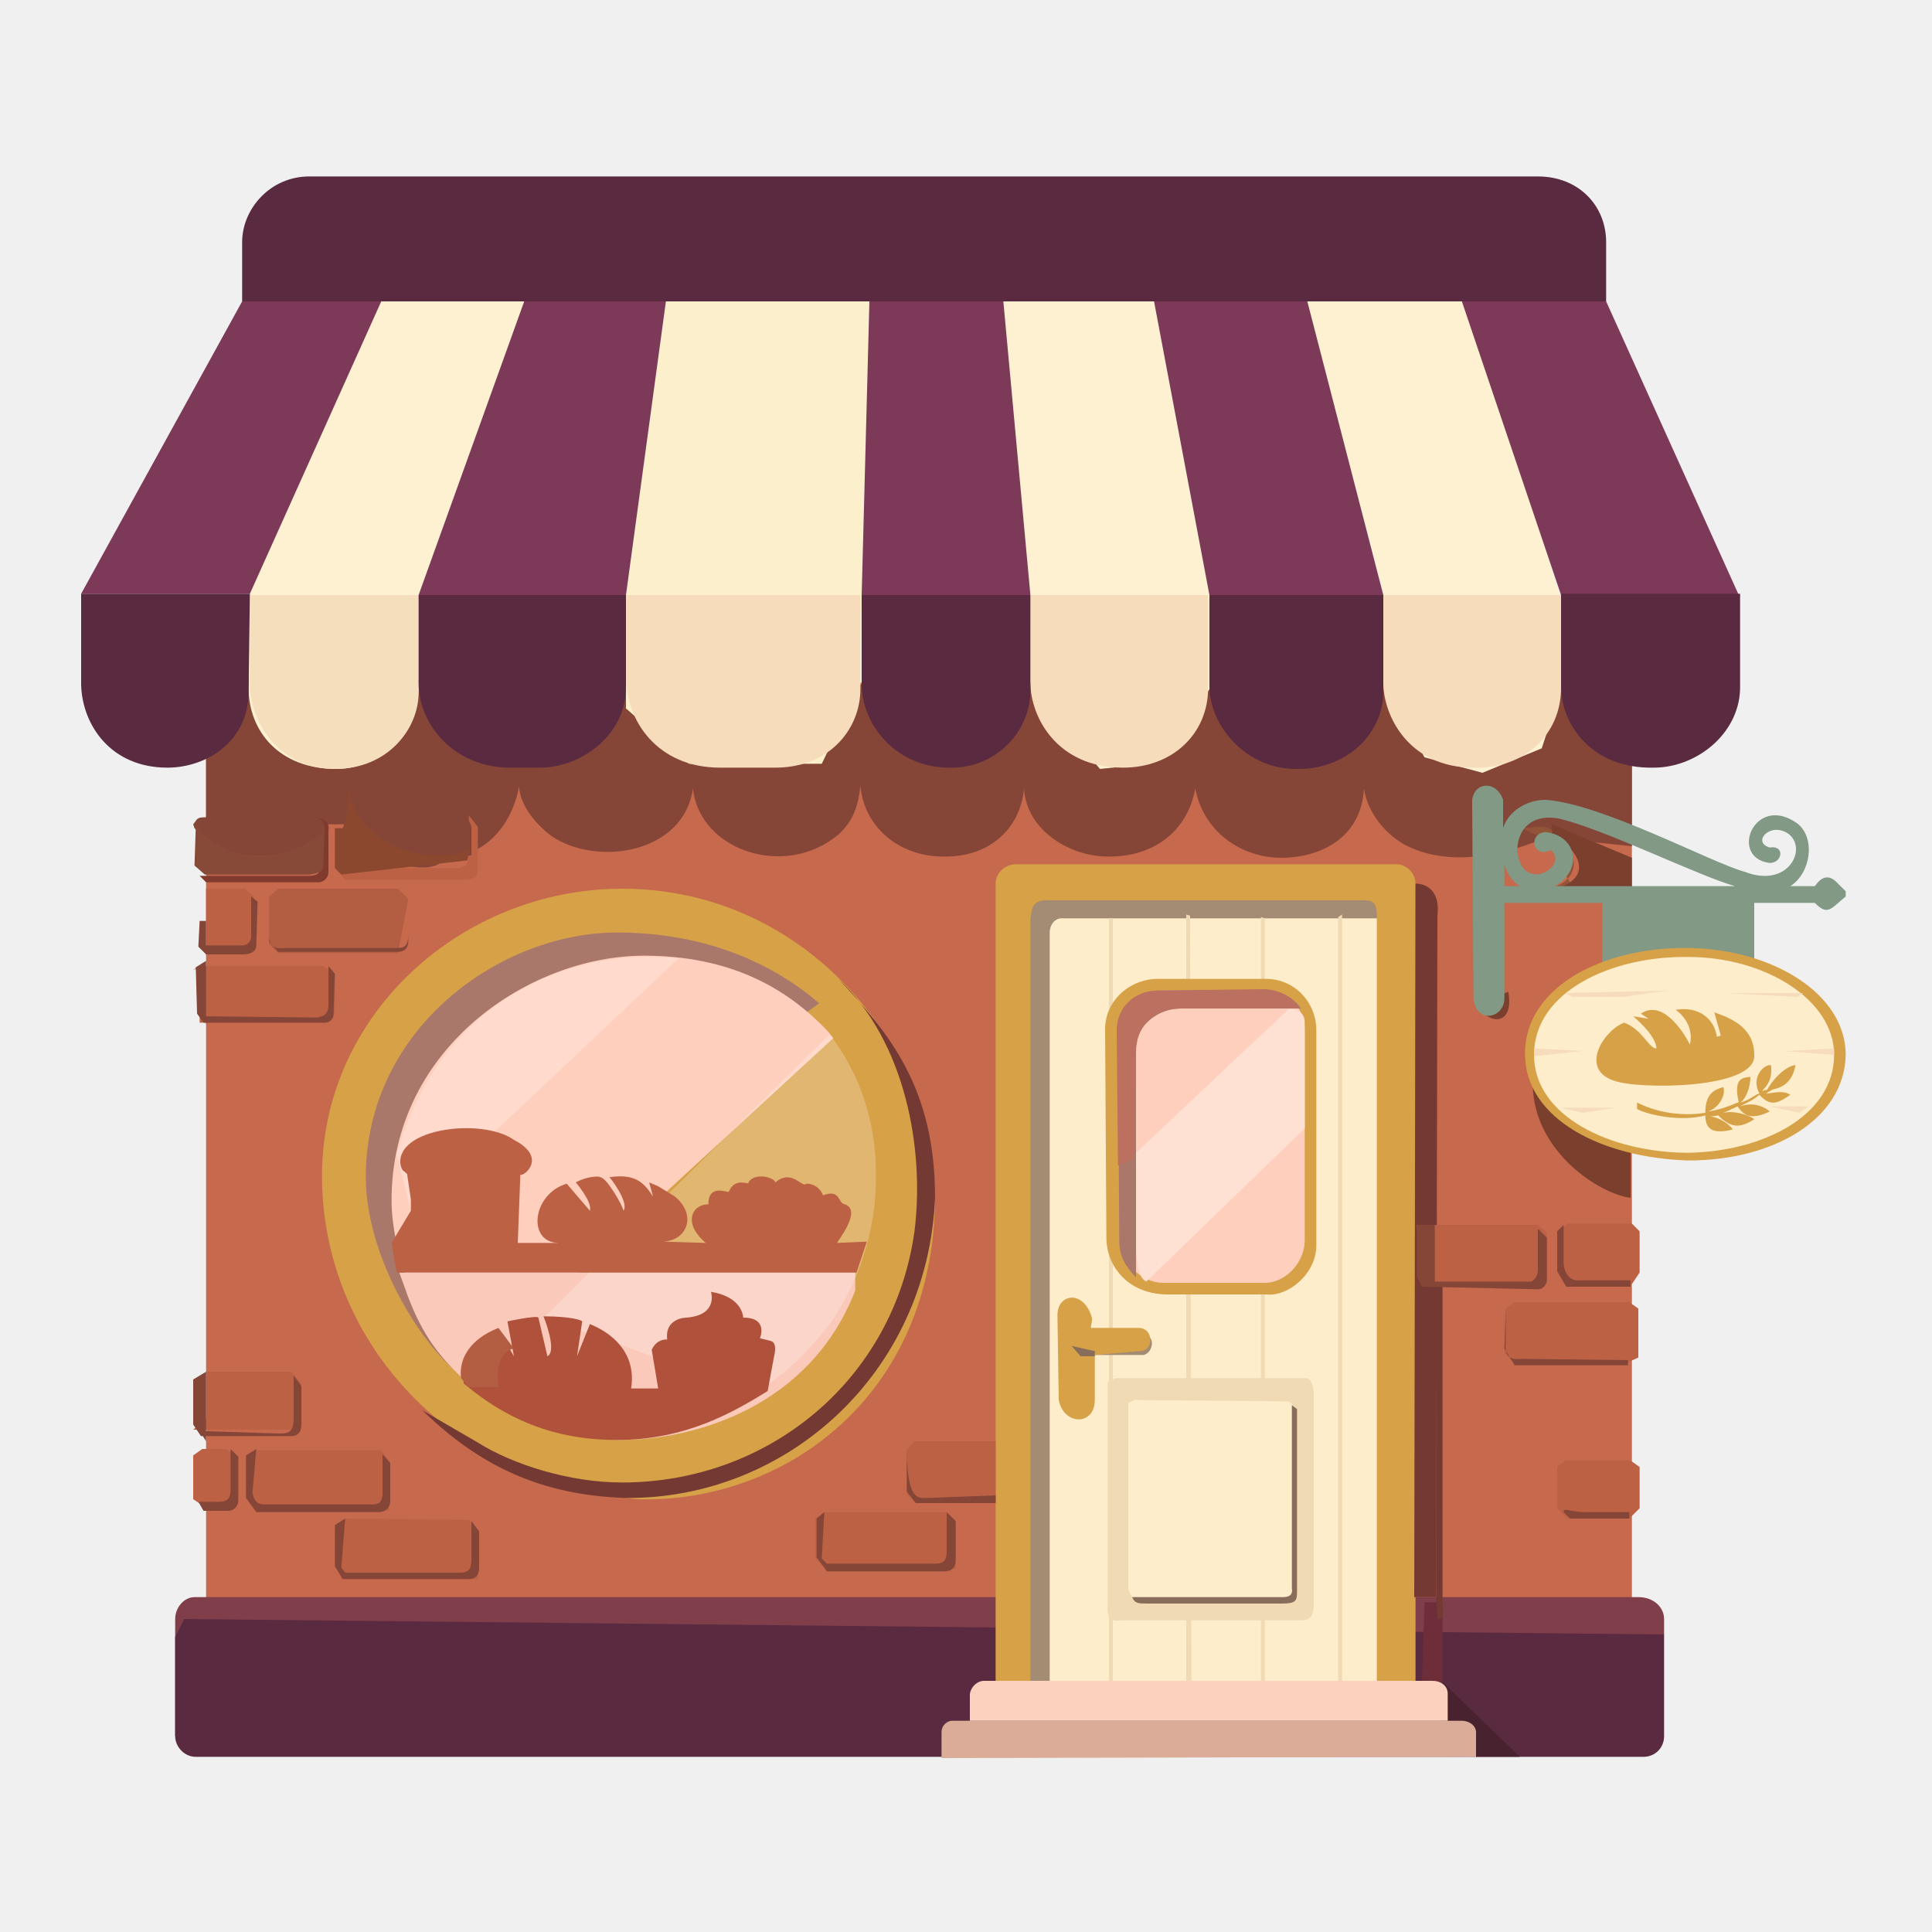
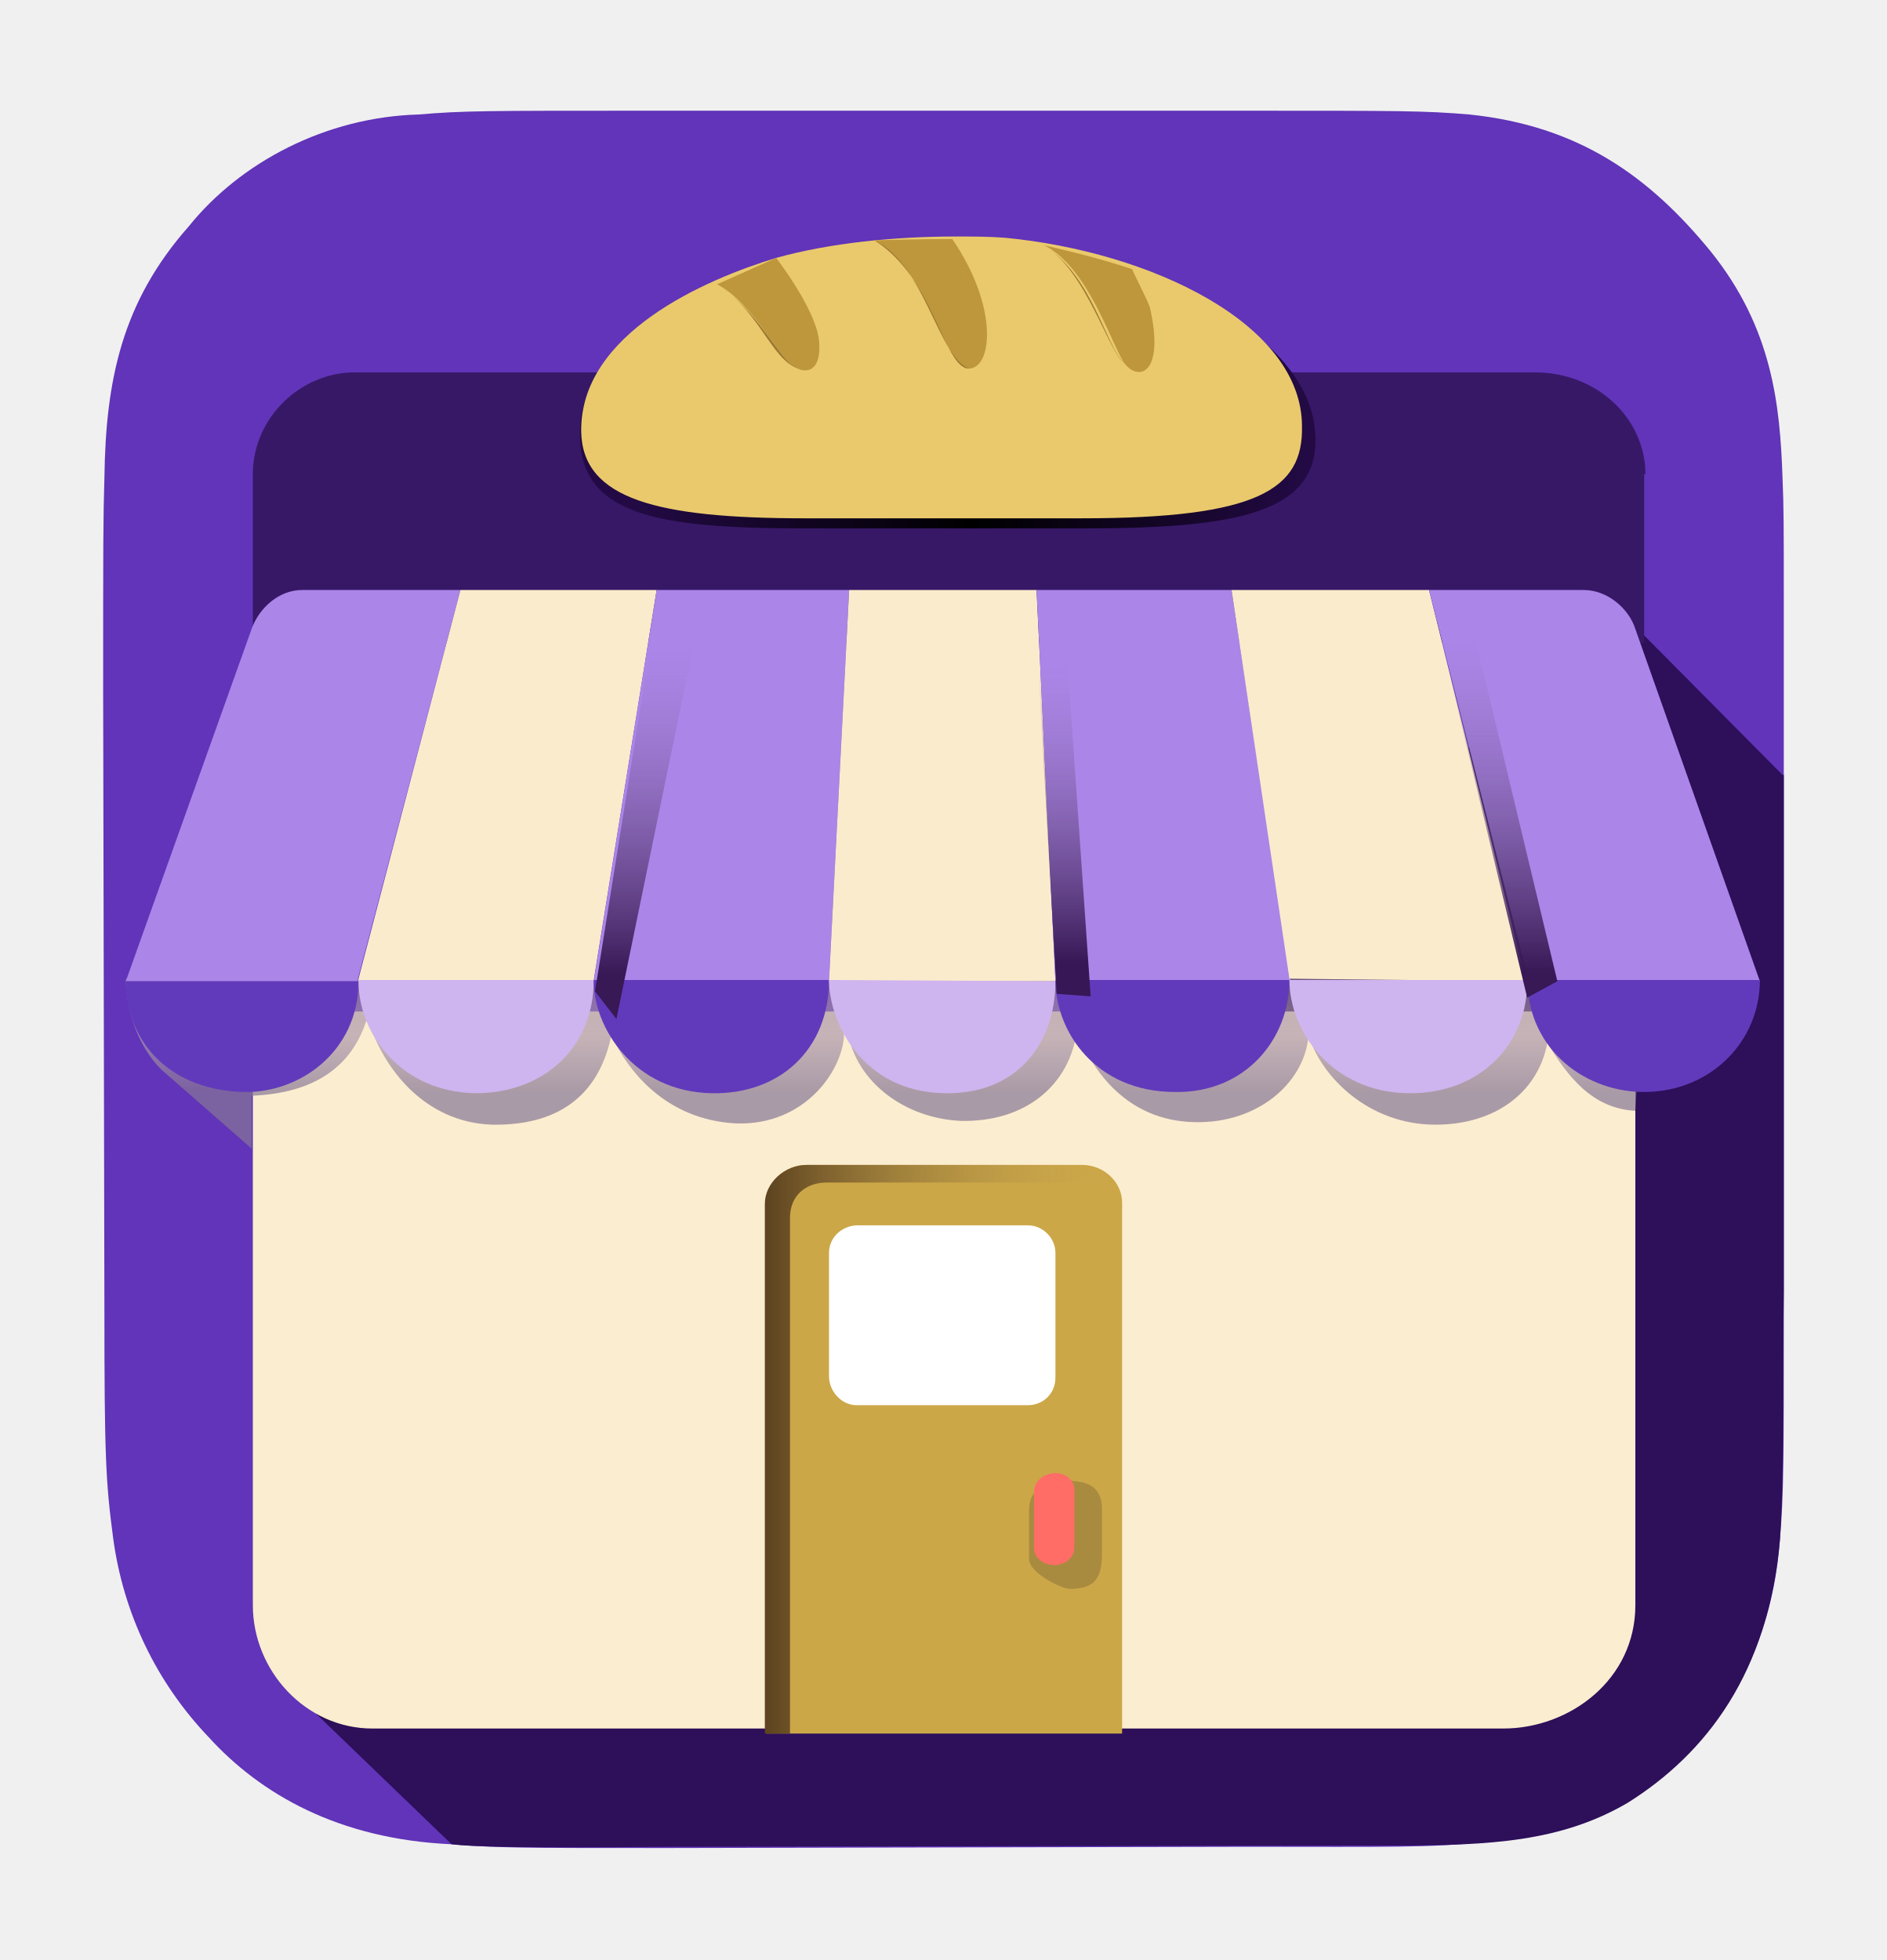
- <svg xmlns="http://www.w3.org/2000/svg" viewBox="0 0 150 150">
-   <style type="text/css">.cls-0 {fill:#C7694D;}
- .cls-1 {fill:#803E4B;}
- .cls-2 {fill:#5A2A41;}
- .cls-3 {fill:#854638;}
- .cls-4 {fill:#FDF1D2;}
- .cls-5 {fill:#FCF0CC;}
- .cls-6 {fill:#F4DEBB;}
- .cls-7 {fill:#FEEDCB;}
- .cls-8 {fill:#7D3958;}
- .cls-9 {fill:#FAEECA;}
- .cls-10 {fill:#F6DCBA;}
- .cls-11 {fill:#80364F;}
- .cls-12 {fill:#6F3A49;}
- .cls-13 {fill:#D7A147;}
- .cls-14 {fill:#A48B73;}
- .cls-15 {fill:#EFDAB4;}
- .cls-16 {fill:#FFCFBE;}
- .cls-17 {fill:#FFE1D4;}
- .cls-18 {fill:none;stroke:#D7A147;stroke-width:0.974;stroke-miterlimit:10;}
- .cls-19 {fill:#AA786B;}
- .cls-20 {fill:#BC7060;}
- .cls-21 {fill:#FAC9B9;}
- .cls-22 {opacity:0.23;fill:#FFFFFF;}
- .cls-23 {fill:#AF513B;}
- .cls-24 {fill:#BD6145;}
- .cls-25 {fill:#803A2E;}
- .cls-26 {fill:#B35D42;}
- .cls-27 {fill:#9A9E87;}
- .cls-28 {fill:#829986;}
- .cls-29 {fill:#DBAD98;}
- .cls-30 {fill:#FCD2BF;}
- .cls-31 {fill:#753933;}
- .cls-32 {fill:#6D2E39;}
- .cls-33 {fill:#874A39;}
- .cls-34 {fill:#49222F;}
- .cls-35 {fill:#8C482F;}
- .cls-36 {fill:#999181;}
- .cls-37 {fill:#804731;}
- .cls-38 {fill:#875446;}
- .cls-39 {fill:#7A3F2D;}
- .cls-40 {fill:#725142;}
- .cls-41 {fill:#915439;}
- .cls-42 {fill:#896D5B;}</style>
-   <rect class="cls-0" x="16" y="53" width="110.7" height="72" />
-   <path class="cls-1" d="m127.2 124h-112.1c-0.8 0-1.5 0.8-1.5 1.7v9.1l115.6-7.9v-1.2c0-0.9-0.8-1.7-2-1.7z" />
-   <path class="cls-2" d="m13.6 127.1v7.7c0 0.8 0.7 1.6 1.6 1.6h112.4c0.9 0 1.6-0.7 1.6-1.6v-7.9l-114.9-1.2-0.7 1.4z" />
-   <path class="cls-3" d="m126.7 53.8-110.7-1.2v11.4h11l0.4 0.6c0.2-0.7-0.4 1.4 0.1 1.4s5.7 2.5 7 0.7c5.2-0.5 5.8-5.7 5.8-5.7s-0.1 1.9 2.5 3.9c3.5 2.4 10.3 1.4 11-3.7 0.5 4.9 7.3 7.1 11.4 3.5 0.9-0.9 1.4-1.8 1.6-3.7 0.3 3.3 3.1 5.5 6.4 5.5 3.9 0.1 6.1-2.5 6.3-5.3 0.2 3.4 3.8 5.4 6.7 5.3 3.3 0 6-1.9 6.6-5.3 0.6 3.3 3.5 5.4 6.7 5.4 2.8 0 6.2-1.4 6.4-5.4 0.2 1.7 1.6 3.7 3.6 4.6 4.7 2.1 10.5-0.8 10.5-0.8l6.7 0.7v-11.9z" />
-   <path class="cls-4" d="m19.4 46.1 0.7-22.7h20.7l-0.1 0.1-8.2 22.7v7.2c0 3-2.7 6.3-6.4 6.3-4.4 0-6.8-2.9-6.8-6.3 0-2.2 0.1-7.3 0.1-7.3z" />
-   <polygon class="cls-5" points="48.6 46.2 51.7 23.4 67.5 23.4 66.9 46.2 66.8 53.1 63.8 59.3 53.5 59.3 48.6 55" />
-   <path class="cls-4" d="m77.8 23.4 2.1 22.8 0.5 7.5 5 6 3.9-0.4 4.7-5.9-0.1-7.2-4.3-22.8" />
-   <polyline class="cls-4" points="101.4 23.4 107.4 46 107.6 53.4 110.6 58.8 115.1 60 119.7 58.1 121.2 53.5 121.1 46.2 113.9 23.4 101.5 23.4" />
-   <path class="cls-6" d="m19.4 46.2v6.9c0 2.9 2.2 6.6 6.6 6.6 4.2 0 6.5-3.2 6.5-5.9v-7.6h-13.1z" />
-   <path class="cls-10" d="m48.6 46.2v6.4c0 3.3 2.4 7 7.3 7h4.3c4.2 0 6.6-3 6.6-6.1v-7.3h-18.2z" />
-   <path class="cls-10" d="m80 46.2v6.8c0 2.6 2 6.6 7.2 6.6 3.8 0 6.6-2.6 6.6-6.2v-7.2h-13.8z" />
-   <path class="cls-10" d="m107.4 46.2v6.8c0 2.6 2 6.6 7 6.6 4 0.1 6.8-2.6 6.8-6.2v-7.2h-13.8z" />
-   <path class="cls-2" d="m18.8 23.4v-4.6c0-2.6 2.2-5.1 5.2-5.1h95.4c3.2 0 5.3 2.3 5.3 5.1v4.6h-105.9z" />
-   <path class="cls-8" d="m18.8 23.4-12.5 22.7h13.1l10.2-22.7z" />
-   <path class="cls-8" d="m40.7 23.4-8.2 22.8h16.1l3.1-22.8z" />
-   <path class="cls-8" d="m67.5 23.4-0.6 22.8h13.1l-2.1-22.8z" />
-   <path class="cls-8" d="m89.6 23.4 4.3 22.8h13.5l-5.9-22.8z" />
-   <path class="cls-8" d="m113.5 23.4 7.7 22.8h13.8l-10.3-22.8z" />
-   <path class="cls-2" d="m6.3 46.1v7.1c0.1 3.1 2.3 6.4 6.7 6.4 3 0 6.3-2 6.3-5.9l0.1-7.6h-13.1z" />
-   <path class="cls-2" d="m32.5 46.2v6.8c0 3.3 2.8 6.6 7.1 6.6h2.3c3.3 0 6.7-2.6 6.7-6.2v-7.2h-16.1z" />
-   <path class="cls-2" d="m66.9 46.2v6.9c0 3.2 2.7 6.5 6.8 6.5 3.5 0.1 6.3-2.7 6.3-6v-7.4h-13.1z" />
-   <path class="cls-2" d="m93.9 46.2v7.1c0 3 2.8 6.4 6.7 6.4 3.9 0.1 6.8-2.7 6.8-6v-7.5h-13.5z" />
-   <path class="cls-2" d="m121.2 46.1v7.4c0.1 2.8 2.4 6.2 7.2 6.1 3.3 0 6.6-2.6 6.7-6.1v-7.4h-13.9z" />
-   <path class="cls-13" d="m108.4 67.1h-29.5c-0.9 0-1.6 0.7-1.6 1.5v62.1h32.6v-62.1c0-0.8-0.7-1.5-1.5-1.5z" />
-   <path class="cls-14" d="m106 69.9h-24.5c-1.5-0.1-1.4 0.8-1.5 1.6v59.1h26.9v-59.1c0-1 0-1.6-0.9-1.6z" />
-   <path class="cls-7" d="m106.9 71.3h-24.5c-0.5 0-0.9 0.5-0.9 1.1v58.2h25.4v-59.3z" />
-   <path class="cls-15" d="m86.1 71.3v59.3h0.3v-59.3z" />
-   <path class="cls-15" d="m92.1 71v59.6h0.4l-0.1-59.5z" />
-   <path class="cls-15" d="m97.9 71.2v59.4h0.3v-59.3z" />
-   <path class="cls-15" d="m103.9 71.2v59.8h0.3v-60z" />
-   <path class="cls-13" d="m98.3 76h-8.4c-2.2 0-4.1 1.7-4.1 3.9l0.1 16.2c0 2.2 1.7 4.5 5 4.4h7.4c1.7 0.2 3.9-1.6 3.9-3.8v-16.7c0-2.2-1.7-4-3.9-4z" />
-   <path class="cls-16" d="m98 76.9h-7.7c-2 0-3.5 1.4-3.5 3.1l0.2 16.2c0 1.8 1.6 3.4 3.3 3.4h7.7c1.8 0.1 3.3-1.6 3.3-3.3v-16.3c0-1.8-1.3-3.1-3.3-3.1z" />
-   <path class="cls-19" d="m88.2 99.2c-0.4-0.5-1.3-1.3-1.3-2.8l-0.1-16.4c0.1-1.7 1.5-3.1 3.5-3.1h7.7c1.5 0 2.5 0.6 3 1.4h-9.4c-1.6 0-3.4 1.3-3.4 3v17.9z" />
-   <path class="cls-20" d="m86.8 90.5-0.1-10.5c0-1.8 1.4-3.1 3.2-3.1l8.2-0.1c1.2 0 2.5 0.7 2.7 1.5h-9c-2.4 0-3.6 1.5-3.6 3.4l-0.2 8.3-1.2 0.5z" />
-   <path class="cls-17" d="m89 99.5 12.3-11.9v-8.2c0-0.6-0.3-1-1.2-1.1l-11.9 11.2v7.5c0.1 1.8 0.4 2.3 0.8 2.5z" />
-   <path class="cls-13" d="m48.3 69c-12.4 0-23.3 9.7-23.3 22.3 0 12.7 9.9 23.9 24.6 25.1 11.2 0.3 22.9-7.9 23-23.4 0-11.5-9.9-24-24.3-24z" />
-   <path class="cls-31" d="m65.1 76c3.9 4.2 7.5 8.4 7.5 17-0.6 13.7-11.6 23.4-24 23.3-6.7-0.2-11.5-2.6-15.8-6.8l4.3 2.5c2.7 1.7 7.1 3.1 11.2 3.1 11.4 0 21.1-8 22.7-19.5 0.8-6.4-0.7-14.7-5.9-19.6z" />
-   <path class="cls-19" d="m47.9 72.4c-9 0-19.5 7.4-19.5 19 0 6.9 5.4 14.7 8.2 15.8l1.2-10.7 25.8-18.6c-2.3-2-7.4-5.5-15.7-5.5z" />
-   <path class="cls-16" d="m64.3 80.1c-3.1-3.3-7.5-5.9-14.3-5.9-8.8 0-19.6 7.1-19.6 19 0 4 2.2 10.2 5.6 13.8l28.7-26.4-0.4-0.5z" />
-   <path class="cls-21" d="m35.8 106.9c3.1 2.9 7.8 4.9 12.3 4.9 5.9 0 14.8-2.6 18.3-11.6v-1.4h-35.4l0.4 1.1c1.2 3.5 2.6 5.3 4.4 7z" />
-   <path class="cls-22" d="m52.5 74.4c-8.6-0.9-18.5 3.6-21.7 15.2l1.1 4.4 20.8-19.6" />
-   <path class="cls-22" d="m42.2 102.3 22.2-22c2.6 3.3 3.6 7.3 3.6 10.6 0.1 5.1-1.6 8.9-3.3 11.5-2.1 2.9-4.7 5.1-6.2 5.7l-16.3-5.8z" />
-   <path class="cls-23" d="m36 107.4c-0.3-2.7 2.7-4.3 2.7-4.2l1.2 2.1-0.5-2.7c-0.1 0 2.3-0.5 2.4-0.3l0.7 3c0.8-0.4-0.3-3.1-0.3-3.1 2.1 0 3 0.3 3 0.4l-0.4 2.7 1-2.5c-0.1 0 3.8 1.2 3.2 5h2.1l-0.5-3c0.4-0.9 1.2-0.8 1.2-0.8-0.2-1.7 1.5-1.7 1.5-1.7 2.5-0.2 1.9-2 1.9-2 2.5 0.4 2.5 2 2.5 2 2 0 1.3 1.6 1.3 1.6l0.8 0.2c0.5 0.1 0.4 0.8 0.3 1.2l-0.5 2.7c-2.6 1.6-6.3 3.8-11.7 3.8-3.7 0-7.8-0.9-11.9-4.4z" />
-   <path class="cls-24" d="m31.6 91.1 0.4 0.3v5.1h-1.6l1.5-2.5v-2.7s-1.1-0.3-0.6-1.9c1.1-2 6.5-2.4 8.6-0.9 2.7 1.4 0.7 2.9 0.5 2.7l-0.2 5.3h3.2c-2.5 0-2.1-3.8 0.6-4.6l1.8 2.1c0.2-0.7-1.1-2.2-1.1-2.2 0.9-0.5 1.9-0.5 1.9-0.4 0.5 0 1.8 2.3 1.8 2.6 0.5-0.6-1.1-2.7-1.1-2.6 2-0.3 2.7 0.4 3.4 1.5l-0.3-1.1 0.7 0.3 1.3 0.8c1.7 1.4 1 3.4-0.9 3.5l3.3 0.1c-1.8-1.5-1.1-3 0.2-3 0-1.7 1.6-0.8 1.6-1 0.5-1.2 1.7-0.4 1.5-0.7 0.5-0.8 2-0.4 2.1 0 1.3-1.1 2.1 0.5 2.4 0.1 1 0 1.3 0.9 1.3 0.9 1.4-0.5 1.1 0.6 1.7 0.7 1.4 0.5-0.7 3-0.6 3l2.3-0.1-0.8 2.4h-35.7l-0.4-2.3h1.6v-2.7" />
-   <path class="cls-24" d="m37.1 64.2v3.5c-0.1 0.5-0.4 0.6-1.1 0.6h-9.2l-0.8-0.9h9.4c0.7 0 1-0.3 1-1v-3.1l0.7 0.9z" />
-   <path class="cls-25" d="m15.5 63.9 0.5 0.7h8c0.6 0 0.9 0.3 0.9 0.8v1.8c0 0.6-0.3 0.8-0.9 0.8h-8.5l0.5 0.5h8.7c0.5 0 0.8-0.4 0.8-0.8v-3.1c0.1-0.6-0.1-1.1-1.1-1.1h-8.4l-0.5 0.4z" />
-   <path class="cls-3" d="m27.5 63.5h8.1c0.6 0 0.9 0.2 1 0.7v2.2c-0.2 0-3.9 1.5-7.1-1-1.1-1-1.7-1.6-2-1.9z" />
-   <path class="cls-3" d="m25.2 64.6c-2.4 2.3-7.4 2.8-10.1-0.3l-0.1-0.3 0.3-0.4c0.3-0.2 0.2-0.1 1.7-0.2l6.7 0.1c1.2-0.1 1.5 0.1 1.5 1.1z" />
-   <path class="cls-24" d="m15 69.8" />
-   <path class="cls-24" d="m17 69h2l0.7 0.6-0.2 3.4c0 0.6-0.3 1-0.9 1l-2.6-0.1v-4.9h1z" />
-   <path class="cls-26" d="m20.9 69.6 0.7-0.6h9.3l0.8 0.8-0.8 4.2h-9.3l-0.7-0.7" />
-   <path class="cls-3" d="m16 71.5v1.9h2.8c0.5 0 0.7-0.4 0.7-0.7v-3.1l0.5 0.4-0.1 3.4c0 0.5-0.5 0.7-1 0.7h-2.9l-0.6-0.6 0.1-2h0.5z" />
-   <path class="cls-3" d="m20.9 69.6v3.5l0.7 0.8h9.3c0.5 0 0.8-0.3 0.8-0.8v-3.5 3c0 0.8-0.3 1-0.8 1h-8.8c-0.7 0.1-1.1-0.1-1.2-0.8v-3.2z" />
-   <path class="cls-24" d="m15 75.3 0.5-0.3h9.6l0.9 0.6v2.7c0 1-0.4 1.1-1 1.1h-9.5v-4.4h0.5" />
-   <path class="cls-3" d="m16 74.6-0.8 0.5 0.1 3.6 0.5 0.7h9.4c0.5 0 0.7-0.4 0.7-0.7l0.1-3.1-0.5-0.6v3c0 0.7-0.3 0.9-0.9 1l-8.9-0.1 0.3 0.6" />
-   <path class="cls-33" d="m15.2 64.2c1.6 1.9 5.4 3.7 9.9 0.5l0.1-0.5-0.1 3c0 0.5-0.4 0.6-1.1 0.7h-8.1l-0.8-0.7 0.1-3z" />
-   <path class="cls-24" d="m16 106.5h6.6l0.7 0.8v3.7h-8.3l1-0.9z" />
-   <path class="cls-3" d="m16 106.5-1 0.6v3.5l0.6 0.9h7c0.6 0 0.8-0.4 0.8-0.9v-3l-0.6-0.8v3.3c0 1-0.3 1.2-1.1 1.2l-6.2-0.2 0.5 0.8" />
-   <path class="cls-24" d="m15 113 0.7-0.5h1.9l0.8 0.6v3.8l-2.5 0.1-0.9-0.6z" />
-   <path class="cls-3" d="m17.9 112.5 0.6 0.6v3.4c0 0.4-0.3 0.8-0.8 0.8h-1.9l-0.4-0.7h1.6c0.7 0 0.9-0.3 0.9-1z" />
-   <path class="cls-24" d="m19.1 113 0.8-0.4h9.7l0.7 0.9-0.1 3.8-10.3-0.2-0.8-0.8" />
-   <path class="cls-3" d="m19.9 112.5-0.8 0.5v3.3l0.8 1.1h9.5c0.5 0 0.9-0.3 0.9-0.9v-2.9l-0.6-0.7v3.2c-0.1 0.5-0.2 0.7-0.8 0.7h-8.4c-0.6 0-0.8-0.4-0.9-0.9l0.3-3.4z" />
-   <path class="cls-24" d="m26 118.6 0.8-0.7 9.6 0.1 0.8 0.9-0.1 3.7h-10.3l-0.8-1" />
-   <path class="cls-3" d="m26.8 117.9-0.8 0.5v3.2l0.6 1h9.8c0.4 0 0.8-0.2 0.8-0.9v-2.8l-0.6-0.8v3c0 0.7-0.2 1-0.9 1h-8.9l-0.3-0.4" />
-   <path class="cls-24" d="m63.3 117.9 0.7-0.5h9.5l0.7 0.7v3.7l-10.2-0.1-0.7-0.7" />
-   <path class="cls-3" d="m64 117.4-0.6 0.5v3l0.8 1.1h9.1c0.6 0 0.9-0.3 0.9-0.9v-3l-0.7-0.7v3c0 0.9-0.3 1-1 1h-8.3l-0.4-0.4" />
-   <path class="cls-24" d="m70.4 112.6 0.6-0.7h6.3v4.7l-6.2 0.1-0.7-0.7" />
-   <path class="cls-34" d="m112 130.6 6 5.8h-3.4l-0.6-2.7h-2z" />
-   <path class="cls-3" d="m70.4 112.3v3.5l0.7 0.9h6.2v-0.6l-5.3 0.2c-0.7 0-1.6 0.3-1.6-4z" />
-   <path class="cls-35" d="m27 61.1c0.4 3.9 5.5 6.4 9.4 4.9l-0.1 0.8-9.8 1.1-0.5-0.5v-3.1h0.6c0.2-0.4 0.5-1.4 0.4-3.2z" />
-   <path class="cls-36" d="m109.8 68.6" />
-   <path class="cls-37" d="m109.9 68.6" />
-   <path class="cls-31" d="m110 68.6" />
-   <path class="cls-3" d="m109.9 68.6" />
-   <path class="cls-38" d="m38.8 107.7" />
-   <path class="cls-26" d="m38.7 107.7c-0.3-2.4 0.7-2.9 1.2-3l-1.2-1.6c-2.3 0.9-3.1 2.5-2.9 3.9l0.6 0.7h2.3z" />
-   <path class="cls-24" d="m32 93.8v-2.5l-0.7-0.4c-0.4-0.5-0.7-2.4 3.1-3 1.6-0.1 3.2-0.3 4.2 0.3l-6.6 5.6z" />
-   <path class="cls-32" d="m112 124.4v6.2h-1.6l0.2-6.2z" />
-   <path class="cls-31" d="m109.9 68.6-0.1 55.4h1.7l0.1-52.9c0.3-2.6-1.7-2.5-1.7-2.5z" />
-   <path class="cls-39" d="m119 84.1c0 5.3 5.2 8.6 7.6 8.9v-7.1l-7.6-2.9z" />
-   <path class="cls-40" d="m126.5 69.9v4.5l-1.2 0.6v-4.6z" />
-   <path class="cls-41" d="m118 64.2c1.1 0.3 1.9-0.6 3.1 0.8 1.7 1.6 1.3 3.3-0.5 3.9h1.5l-1.1-2-0.2-1.4-1.4-0.6-1.4-0.7z" />
-   <path class="cls-39" d="m120.5 64.9c1.4 0.5 3.6 2.9 0.6 4h5.6v-2.3l-6.2-2.6" />
-   <path class="cls-39" d="m114.7 78c0.8 1.6 2.9 1.7 2.4-1l-2.4 1z" />
-   <path class="cls-31" d="m110.1 95.1h1.4v28.9l0.1 1.7h0.4v-25.8l-1.1-0.3-0.8-4.5z" />
-   <path class="cls-24" d="m110 95.1h9.4l0.7 0.6v3.9l-9.7 0.3m6.5 1.7 0.7-0.5h8.9l0.7 0.5v3.8l-1.1 0.5h-8.5l-0.8-0.9" />
-   <path class="cls-24" d="m121.1 95.6 0.6-0.6h5l0.6 0.6v3.2l-0.6 0.9-4.8 0.2-0.8-0.8" />
-   <path class="cls-3" d="m111.4 99.5v-4.4h-1.4v4l0.4 0.8 9 0.2c0.5 0 0.7-0.5 0.7-0.7v-3.3l-0.7-0.7v3.2c0 0.5-0.3 0.8-0.5 0.9h-7.5z" />
-   <path class="cls-3" d="m120.9 95.6v3.1l0.7 1.2h5v-0.5h-4c-0.7 0.1-1.2-0.6-1.2-1.4v-2.9l-0.5 0.5z" />
-   <path class="cls-24" d="m120.9 113.9 0.6-0.5h5.1l0.7 0.5v3.2l-0.8 0.8h-4.8l-0.8-0.8" />
-   <path class="cls-3" d="m116.9 101.6-0.1 3.1 0.8 1.3h8.8v-0.4l-8.3-0.1c-0.7 0.1-1.3-0.1-1.2-1.1v-2.8z" />
-   <path class="cls-3" d="m121.4 117.4 0.5 0.5h4.6v-0.5h-3.4c-1.2 0-1.7-0.4-1.7 0z" />
-   <path class="cls-15" d="m86 107.3 0.6-0.3h14.8c0.5 0.1 0.6 0.7 0.6 1.4v16.2c0 1-0.4 1.2-1 1.2h-14c-0.8 0.2-1.1-0.4-1-1.2v-17.3z" />
-   <path class="cls-7" d="m87.6 108.9 0.5-0.2 11.7 0.1c0.6 0 0.6 0.3 0.6 1.1l0.1 13.6c0 0.4-0.2 0.7-0.9 0.7h-11.1c-0.6 0-0.7-0.3-0.9-0.8v-14.5z" />
-   <path class="cls-42" d="m87.9 124c0.2 0.5 0.5 0.5 1.2 0.5h10.4c1.1 0 1.2-0.2 1.2-0.9v-14.2l-0.4-0.3v14.2c0.1 0.6-0.3 0.7-0.7 0.7h-11.2-0.5z" />
-   <path class="cls-14" d="m83 104.4 0.7 0.8h5.1c0.7-0.2 0.8-1.2 0.4-1.4l-0.4-0.3-4 0.2-0.6 0.3-1.2 0.4z" />
-   <path class="cls-13" d="m84.7 103 0.1-0.6c-0.6-2.3-2.7-2-2.7-0.3l0.1 6.6c0.4 2 2.8 2 2.8 0v-3.5l3.5-0.3c1.1 0 1.1-1.8-0.1-1.8h-3.7v-0.1z" />
-   <path class="cls-42" d="m83.2 104.5 0.7 0.8h1.1v-0.4z" />
-   <path class="cls-29" d="m73.1 136.5v-2c0-0.6 0.5-0.9 0.8-0.9h39.6c0.6 0 1.1 0.4 1.1 0.9v1.9l-41.5 0.1z" />
-   <path class="cls-30" d="m75.3 133.6v-2c0-0.5 0.5-1.1 1.1-1.1h34.8c0.7 0 1.2 0.4 1.2 1v2.1h-37.1z" />
-   <path class="cls-28" d="m143.3 69.2-0.8-0.8c-0.6-0.5-1.1-0.3-1.6 0.4h-1.9c1.6-1 2-3.8 0.5-4.9-3.3-2.3-5.3 2.7-2.1 3.1 1 0 1.2-1.4 0-1.2-1.4-0.4 0-2 1.4-1.1 1.6 1.1 0.1 4.3-3.3 3-2.6-0.7-11.1-5.3-15.5-5.6-1.5 0-2.9 0.9-3.3 2.2v-2.2c-0.6-1.7-2.5-1.3-2.4 0.3l0.1 15.1c0.2 2 2.3 1.6 2.4 0.1v-7.5h7.6v5l11-0.8 0.8 0.5v-4.7h4.7c1 1 1.2 0.5 2.4-0.5v-0.4zm-26.5-2.1c0.3 0.9 0.6 1.3 1.2 1.7h-1.2v-1.7zm3.9 1.7c2.2-1.2 1.8-3.9-0.7-4.2-1.4 0.1-1 2.1 0.4 1.4 1.5 1.2-2.2 3.5-2.6 0.1 0-2.1 1.6-3.1 3.8-2.4 3.6 1 10.3 4.3 13.1 5.1h-14zm15.5 6z" />
-   <path class="cls-13" d="m131.1 73.6c-6.6-0.1-12.7 3-12.7 8.2 0 5.1 6 8.1 12.7 8.3 6.6 0 12.1-3.2 12.2-8.2 0-4.7-5.6-8.2-12.2-8.3z" />
-   <path class="cls-7" d="m131.1 74.3c-6-0.1-12 2.7-12 7.6 0 4.8 6 7.6 12 7.6 5.8-0.1 11.3-2.9 11.3-7.6 0-4.3-5.4-7.6-11.3-7.6z" />
-   <path class="cls-10" d="m121.5 77.1 8-0.2-3.5 0.5h-3.9" />
-   <path class="cls-10" d="m134.4 77.1h5.6l-0.5 0.3-5.5-0.3z" />
-   <path class="cls-10" d="m119.1 81.4 3.8 0.2-3.8 0.4" />
-   <path class="cls-10" d="m138.8 81.6 3.6-0.2v0.5l-3.9-0.3z" />
-   <path class="cls-10" d="m121.1 86h4.4l-2.6 0.4z" />
-   <path class="cls-10" d="m137.4 85.9h3l-0.7 0.5" />
-   <path class="cls-13" d="m126.8 78.9c0.7 0.6 1.8 1.7 1.8 2.5-0.6 0-1.1-1.5-2.5-2-1.6 0.6-3.5 3.6-0.8 4.5 1.8 0.7 11.1 0.7 10.9-2 0-2-1.6-2.8-3.1-3.3l0.5 1.8-0.3 0.1c-0.2-1.4-1.4-2.4-3.2-2.1 0.7 0.5 1.4 1.5 1.1 2.7-0.6-1.2-2.2-3.5-3.8-2.4l0.6 0.4-1.2-0.2z" />
-   <path class="cls-13" d="m127.1 85.6c2 1 4 1 5.3 0.8 0-1.5 0.7-1.8 1.4-2 0.2 0.6-0.3 1.6-1.2 1.9 1.4-0.2 2.4-0.8 2.4-0.7-0.5-2.1 0.5-1.9 0.9-2 0 0.9-0.4 1.8-0.8 2 0.8-0.2 1.1-0.6 1.5-0.7-0.7-1.3 0.4-2.3 0.9-2.2 0.1 0.8-0.1 1.4-0.6 1.9l-0.1 0.1 0.4-0.1c0.7-1.2 1.7-1.9 2.2-1.9-0.3 1.7-1.5 1.8-1.8 1.9l-0.5 0.3c0.5 0 1.3-0.3 1.9 0.1-0.9 0.6-1.5 1-2.4 0-0.6 0.5-1 0.6-1.5 0.9 1.1-0.4 2 0.1 2.3 0.4-1.5 0.7-2 0.3-2.5-0.4-0.4 0.2-0.9 0.4-1.5 0.7 0.8-0.6 2.5 0 2.8 0.3-1.1 0.7-1.8 0.7-2.8-0.3-0.5 0.1-0.8 0.1-0.8 0.1 0.9-0.1 2 0.9 1.9 1-1.6 0.4-2.1-0.1-2.1-1.1-1.8 0.5-4.4 0-5.3-0.5v-0.5z" />
+ <svg xmlns="http://www.w3.org/2000/svg" viewBox="0 0 150 155.8">
+   <style type="text/css">.cls-0 {fill:url(#SVGID_1_);}
+ .cls-1 {fill:#6134B9;}
+ .cls-2 {fill:#2D0F5A;}
+ .cls-3 {fill:#371867;}
+ .cls-4 {fill:#FBEDCF;}
+ .cls-5 {fill:#CCA748;}
+ .cls-6 {fill:url(#SVGID_2_);}
+ .cls-7 {fill:#FFFFFF;}
+ .cls-8 {fill:#FF6D66;}
+ .cls-9 {fill:#AB85E8;}
+ .cls-10 {fill:#FAEBCC;}
+ .cls-11 {fill:#D2BBEE;}
+ .cls-12 {fill:#613ABB;}
+ .cls-13 {fill:#CEB5EF;}
+ .cls-14 {fill:#EAC96C;}
+ .cls-15 {fill:#BE973D;}
+ .cls-16 {fill:#9E7933;}
+ .cls-17 {fill:url(#SVGID_3_);}</style>
+   <linearGradient id="SVGID_1_" x1="150" x2="-2e-4" y1="155.8" y2="-.001" gradientUnits="userSpaceOnUse">
+     <stop stop-color="#F2F3FC" offset="0" />
+     <stop stop-color="#fff" offset="1" />
+   </linearGradient>
+   <path class="cls-1" d="m141.7 38c-0.2-5.8-0.8-11.9-5.7-18-4.9-6-10.5-10-19.2-10.9-3.6-0.3-5.4-0.3-17.8-0.3h-48c-12.3 0-14.2 0-17.7 0.3-7.4 0.2-14.2 3.8-18.3 8.9-5.3 6-6.6 12.2-6.7 20-0.1 3.3-0.1 5.1-0.1 17l0.1 49c0 11.7 0.1 13.8 0.7 18.3 0.8 5.9 3.4 11.4 7.6 15.8 4.1 4.5 10.3 8.1 19.3 8.5 3.8 0.3 5.5 0.3 17.1 0.3l46.1-0.1c11.4 0 14.5 0.1 19.1-0.4 5.9-0.6 11.1-2.5 15.5-6.8 4.8-4.6 7.3-10.4 7.8-17.3 0.3-3.6 0.3-6.3 0.3-18.3v-56.3c0-5.8 0-7.3-0.1-9.7z" />
+   <path class="cls-2" d="m141.7 61.6-12.5-12.6-104.1 87.2 10.8 10.4c1.5 0.2 5.5 0.3 17.1 0.2l57.9-0.1c7.6 0 13.2-0.3 18.5-3.4 6.2-3.9 11.2-10.3 12.1-21 0.4-6.1 0.2-14.5 0.3-19.7v-41z" />
+   <path class="cls-3" d="m130.8 37.7c0-4.4-3.8-8.1-8.8-8.1h-93.8c-4.3 0-8.1 3.6-8.1 8.1v13.4h110.6v-13.4h0.1z" />
+   <path class="cls-4" d="m20.1 127.6c0 5.2 4.2 9.8 9.5 9.8h89.9c5.3 0 10.5-3.9 10.5-9.8v-47.2h-109.9v47.2z" />
+   <path class="cls-5" d="m86 92.6h-21.9c-1.7 0-3.2 1.4-3.2 3.1v42.1h28.3v-42.2c0-1.6-1.4-3-3.2-3z" />
+   <linearGradient id="SVGID_2_" x1="60.82" x2="89.1" y1="115.3" y2="115.3" gradientUnits="userSpaceOnUse">
+     <stop stop-color="#5D4320" offset="0" />
+     <stop stop-color="#CAAA55" stop-opacity="0" offset="1" />
+   </linearGradient>
+   <path class="cls-6" d="m86 92.6h-21.9c-1.7 0-3.3 1.4-3.3 3.1v42.1h2v-41c0-1.8 1.3-2.8 2.9-2.8h20.3c1.5 0 3 0.9 3.1 2.2v-0.6c0-1.6-1.3-3-3.1-3z" />
+   <path d="m84.8 117.7c2.2 0 2.8 0.9 2.8 2.3v3.5c0 2-0.6 2.8-2.6 2.8-0.5 0-3.2-1.2-3.2-2.4v-3.9c0-1.3 0.9-2.3 3-2.3z" fill="#a98b40" />
+   <path class="cls-7" d="m81.7 97.4h-13.5c-1.2 0-2.3 0.9-2.3 2.2v9.8c0 1.2 1 2.3 2.2 2.3h13.6c1.2 0 2.2-0.9 2.2-2.2v-9.9c0-1.2-1-2.2-2.2-2.2z" />
+   <path class="cls-8" d="m83.9 117.1c-0.9 0-1.7 0.6-1.7 1.5v4.4c0 0.9 0.8 1.4 1.6 1.4s1.6-0.5 1.6-1.4v-4.6c0-0.7-0.6-1.3-1.5-1.3z" />
+   <linearGradient id="SVGID_3_" x1="50.75" x2="104.6" y1="36.2" y2="36.2" gradientTransform="matrix(1 -.0013 .0013 1 -.4773 .39)" gradientUnits="userSpaceOnUse">
+     <stop stop-color="#230A45" offset="0" />
+     <stop offset=".499" />
+     <stop stop-color="#230A45" offset="1" />
+   </linearGradient>
+   <path class="cls-17" d="m76.6 19c-7.2 0-12 1-14.8 2-6.3 2-15.7 6.1-15.7 13.4-0.1 6.6 6.2 7.6 17.9 7.6h22c12.2 0 19.4-1.1 18.5-8.1-0.9-7.5-13.1-13.5-24.8-14.8-1-0.1-2.1-0.1-3.1-0.1z" />
+   <path class="cls-14" d="m75.9 18.8c-4.7 0-9.9 0.5-14.2 1.7-5.6 1.7-15.6 6-15.5 13.8 0.1 5.4 6.1 6.9 17.8 6.9h22c14 0 17.6-2.3 17.5-7.3 0-8.2-12.1-13.9-23.6-15-1.3-0.1-2.6-0.1-4-0.1z" />
+   <path class="cls-15" d="m57 22.6c2.4 1.2 4.4 4.8 5.6 6.1 1 1.1 2.8 1.3 2.5-1.7-0.3-2.5-3.4-6.5-3.4-6.5l-4.7 2.1z" />
+   <path class="cls-16" d="m57 22.6c2.7 1.7 4.4 4.8 5.6 6.1 0.4 0.4 0.9 0.7 1.4 0.7 0.3 0 0 0 0 0-2.6-0.2-3.3-4.5-7-6.8z" />
+   <path class="cls-15" d="m69.5 19.1c4.6 2.7 5.5 10.1 7.5 10.2 1.9 0 2.4-4.9-1.3-10.3-2.4 0-6.2 0.1-6.2 0.1z" />
+   <path class="cls-16" d="m69.5 19.1c4.8 3 5.5 10.1 7.5 10.2-2.5-1.1-3.5-8.3-7.5-10.2z" />
+   <path class="cls-15" d="m83 19.5c3.5 1.7 5.4 8 6.4 9.4 1.2 1.5 3.2 0.7 2-4.5-0.3-0.8-1.4-2.9-1.4-3-2.9-1-7-1.9-7-1.9z" />
+   <path class="cls-16" d="m83 19.5c3.4 2.1 5.1 8.5 6.4 9.4-1.5-1.3-2.5-6.9-6.4-9.4z" />
+   <linearGradient id="SVGID_4_" x1="75.15" x2="75.15" y1="45.8" y2="89.35" gradientUnits="userSpaceOnUse">
+     <stop stop-color="#382542" stop-opacity="0" offset=".163" />
+     <stop stop-color="#AF9AAD" offset=".838" />
+     <stop stop-color="#867695" offset=".941" />
+   </linearGradient>
+   <path d="m130.6 77.8h-120.6c0 2.5 1 5.4 2.8 7.2l7.2 6.3v-4.2c5-0.2 7.9-2.3 9.1-5.9h0.2c1.2 3.7 4.4 8 9.8 8.2 5.8 0.1 8.6-2.8 9.5-7.1 1.3 2.8 4.3 6.7 9.9 7 5.6 0.2 8.6-4.4 8.6-7.2h0.3c0.7 3.9 4.5 6.8 9 7 5.2 0.1 8.6-2.9 9.2-7.1 1.2 3 3.9 7.1 9.4 7.2 5 0.1 8.6-3.1 9-6.7h0.1c1 3.1 4.7 6.9 10 6.9 4.9 0 8.2-2.7 8.9-6.5 1.6 2.6 3.5 5.2 7 5.4l0.6-10.5z" fill="url(#SVGID_4_)" opacity=".7" />
+   <path class="cls-9" d="m24 46.9" />
+   <path class="cls-9" d="m24 46.9" />
+   <path class="cls-9" d="m24 46.8" />
+   <path class="cls-9" d="m20 50-10 28h18.4l8.2-31.1h-12.6c-1.8 0-3.4 1.4-4 3.1z" />
+   <path class="cls-10" d="m36.6 46.9-8.1 30.9v0.2l18.7-0.1 5-31h-15.6z" />
+   <path class="cls-9" d="m52.2 46.9-5 31.1h18.7l1.6-31.1h-15.3z" />
+   <path class="cls-10" d="m67.5 46.9-1.6 31.1h18l-1.5-31.1h-14.9z" />
+   <path class="cls-9" d="m82.4 46.9 1.5 31.1h18.7l-4.7-31.1h-15.5z" />
+   <path class="cls-10" d="m97.9 46.9 4.6 30.9 18.8 0.2-7.7-31.1h-15.7z" />
+   <path class="cls-9" d="m130 50c-0.5-1.6-2.2-3.1-4.1-3.1h-12.3l7.9 31 18.4 0.1-9.9-28z" />
+   <path class="cls-12" d="m10 77.9c0 5.2 3.8 8.8 9.4 8.9 4.4 0.1 9.1-3.2 9.1-8.8h-18.5z" />
+   <path class="cls-13" d="m28.5 78c0 4.2 3.4 8.8 9.3 8.9 5.3 0 9.4-3.5 9.4-9h-18.7z" />
+   <path class="cls-12" d="m47.2 78c0 3.7 3.2 8.8 9.4 8.9 5.4 0.1 9.3-3.5 9.3-9h-18.7v0.1z" />
+   <path class="cls-13" d="m65.9 77.9c0 3.3 2.6 8.9 9.2 9 5.8 0.1 8.8-4 8.8-8.9l-18-0.1z" />
+   <path class="cls-12" d="m83.9 77.9c0 4.1 3.2 8.9 9.5 8.9 5.6 0.1 9.1-4.2 9.1-8.9h-18.6z" />
+   <path class="cls-13" d="m102.5 77.9c0 4.1 3.4 8.9 9.4 9 5.9 0.1 9.6-4.1 9.5-9h-18.9z" />
+   <path class="cls-12" d="m121.4 77.9c0.1 5.7 4.8 9 9.5 8.9 5.1-0.1 9-4 9-8.9h-18.5z" />
+   <linearGradient id="SVGID_5_" x1="49.56" x2="49.56" y1="47.46" y2="79.45" gradientUnits="userSpaceOnUse">
+     <stop stop-color="#9075AE" stop-opacity="0" offset=".128" />
+     <stop stop-color="#381855" offset=".937" />
+   </linearGradient>
+   <path d="m52.4 46.9-5.1 31.9 1.7 2.2 6.8-33c-0.7-0.5-3.4-1.1-3.4-1.1z" fill="url(#SVGID_5_)" />
+   <linearGradient id="SVGID_6_" x1="84.58" x2="84.58" y1="47.05" y2="78.49" gradientUnits="userSpaceOnUse">
+     <stop stop-color="#9075AE" stop-opacity="0" offset=".189" />
+     <stop stop-color="#371755" offset=".937" />
+   </linearGradient>
+   <path d="m82.2 47.1 1.8 31.9 2.7 0.2-2.2-31.7c-0.3-0.4-0.9-0.6-2.4-0.6l0.1 0.2z" fill="url(#SVGID_6_)" />
+   <linearGradient id="SVGID_7_" x1="120" x2="120" y1="47.08" y2="79.33" gradientUnits="userSpaceOnUse">
+     <stop stop-color="#9075AE" stop-opacity="0" offset=".117" />
+     <stop stop-color="#381855" offset=".937" />
+   </linearGradient>
+   <path d="m113.6 46.9 7.8 32.4 2.4-1.3-7.4-30.9c-0.9 0-2.8-0.2-2.8-0.2z" fill="url(#SVGID_7_)" />
</svg>
